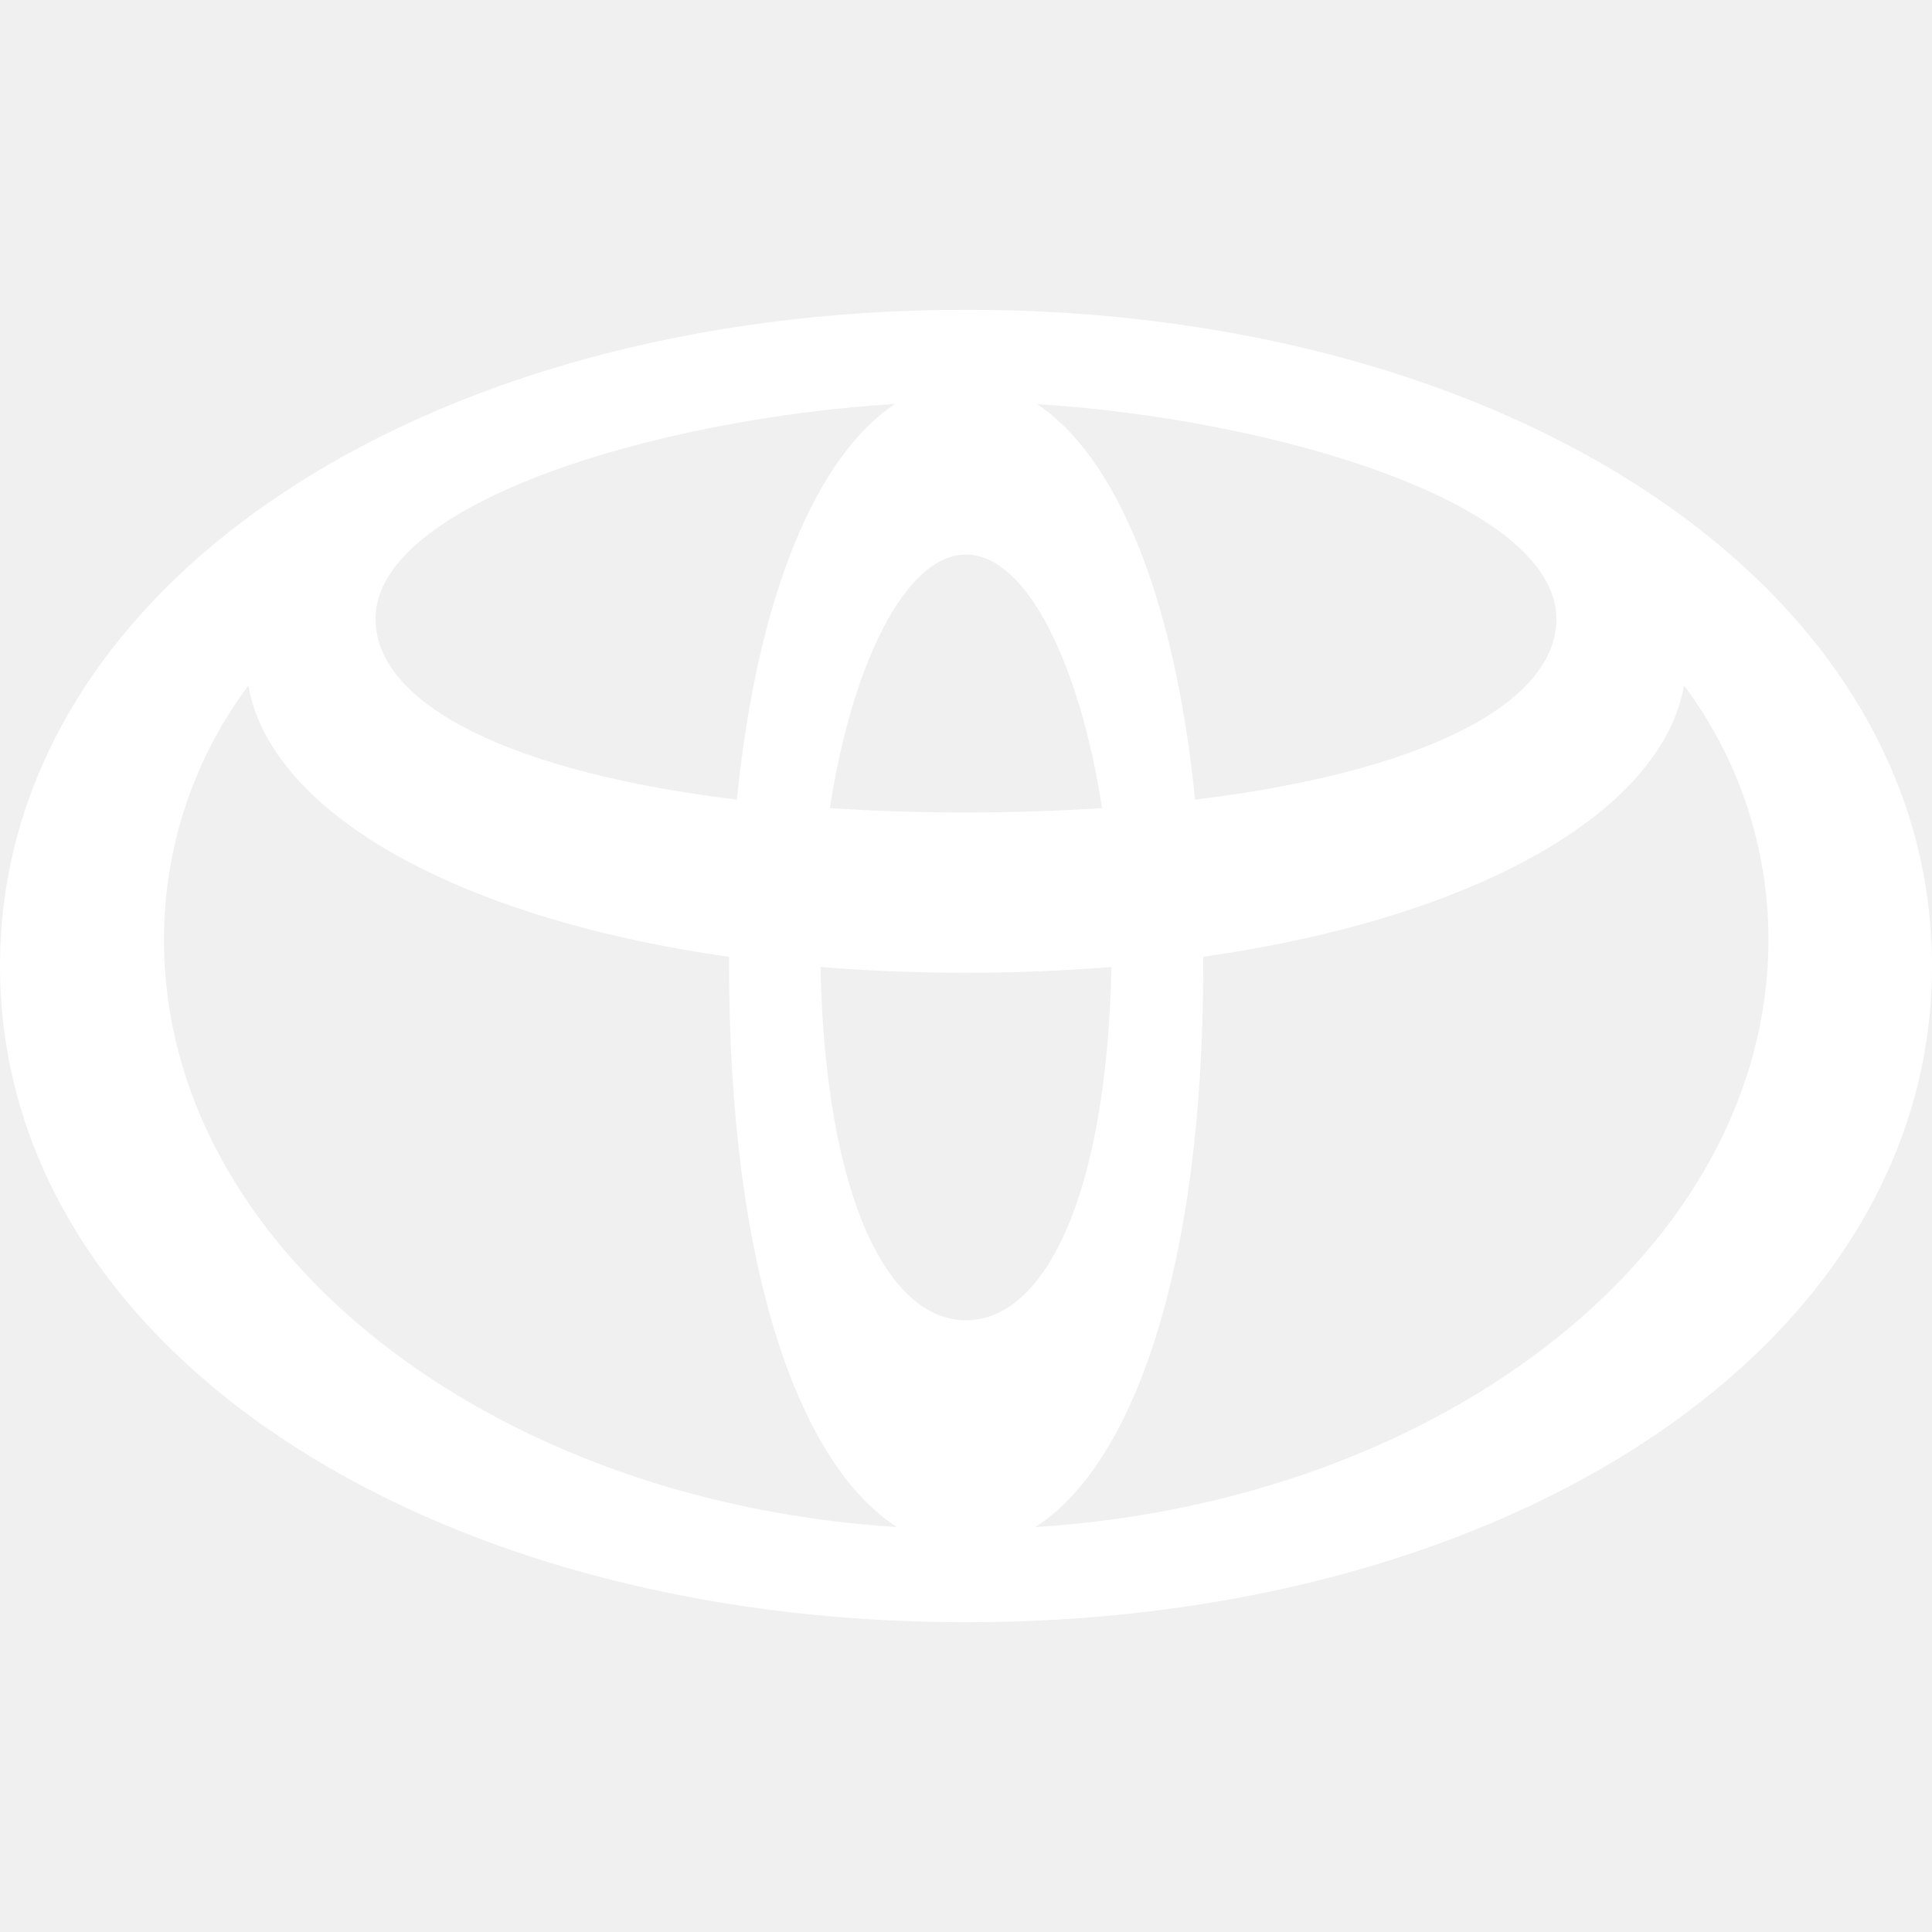
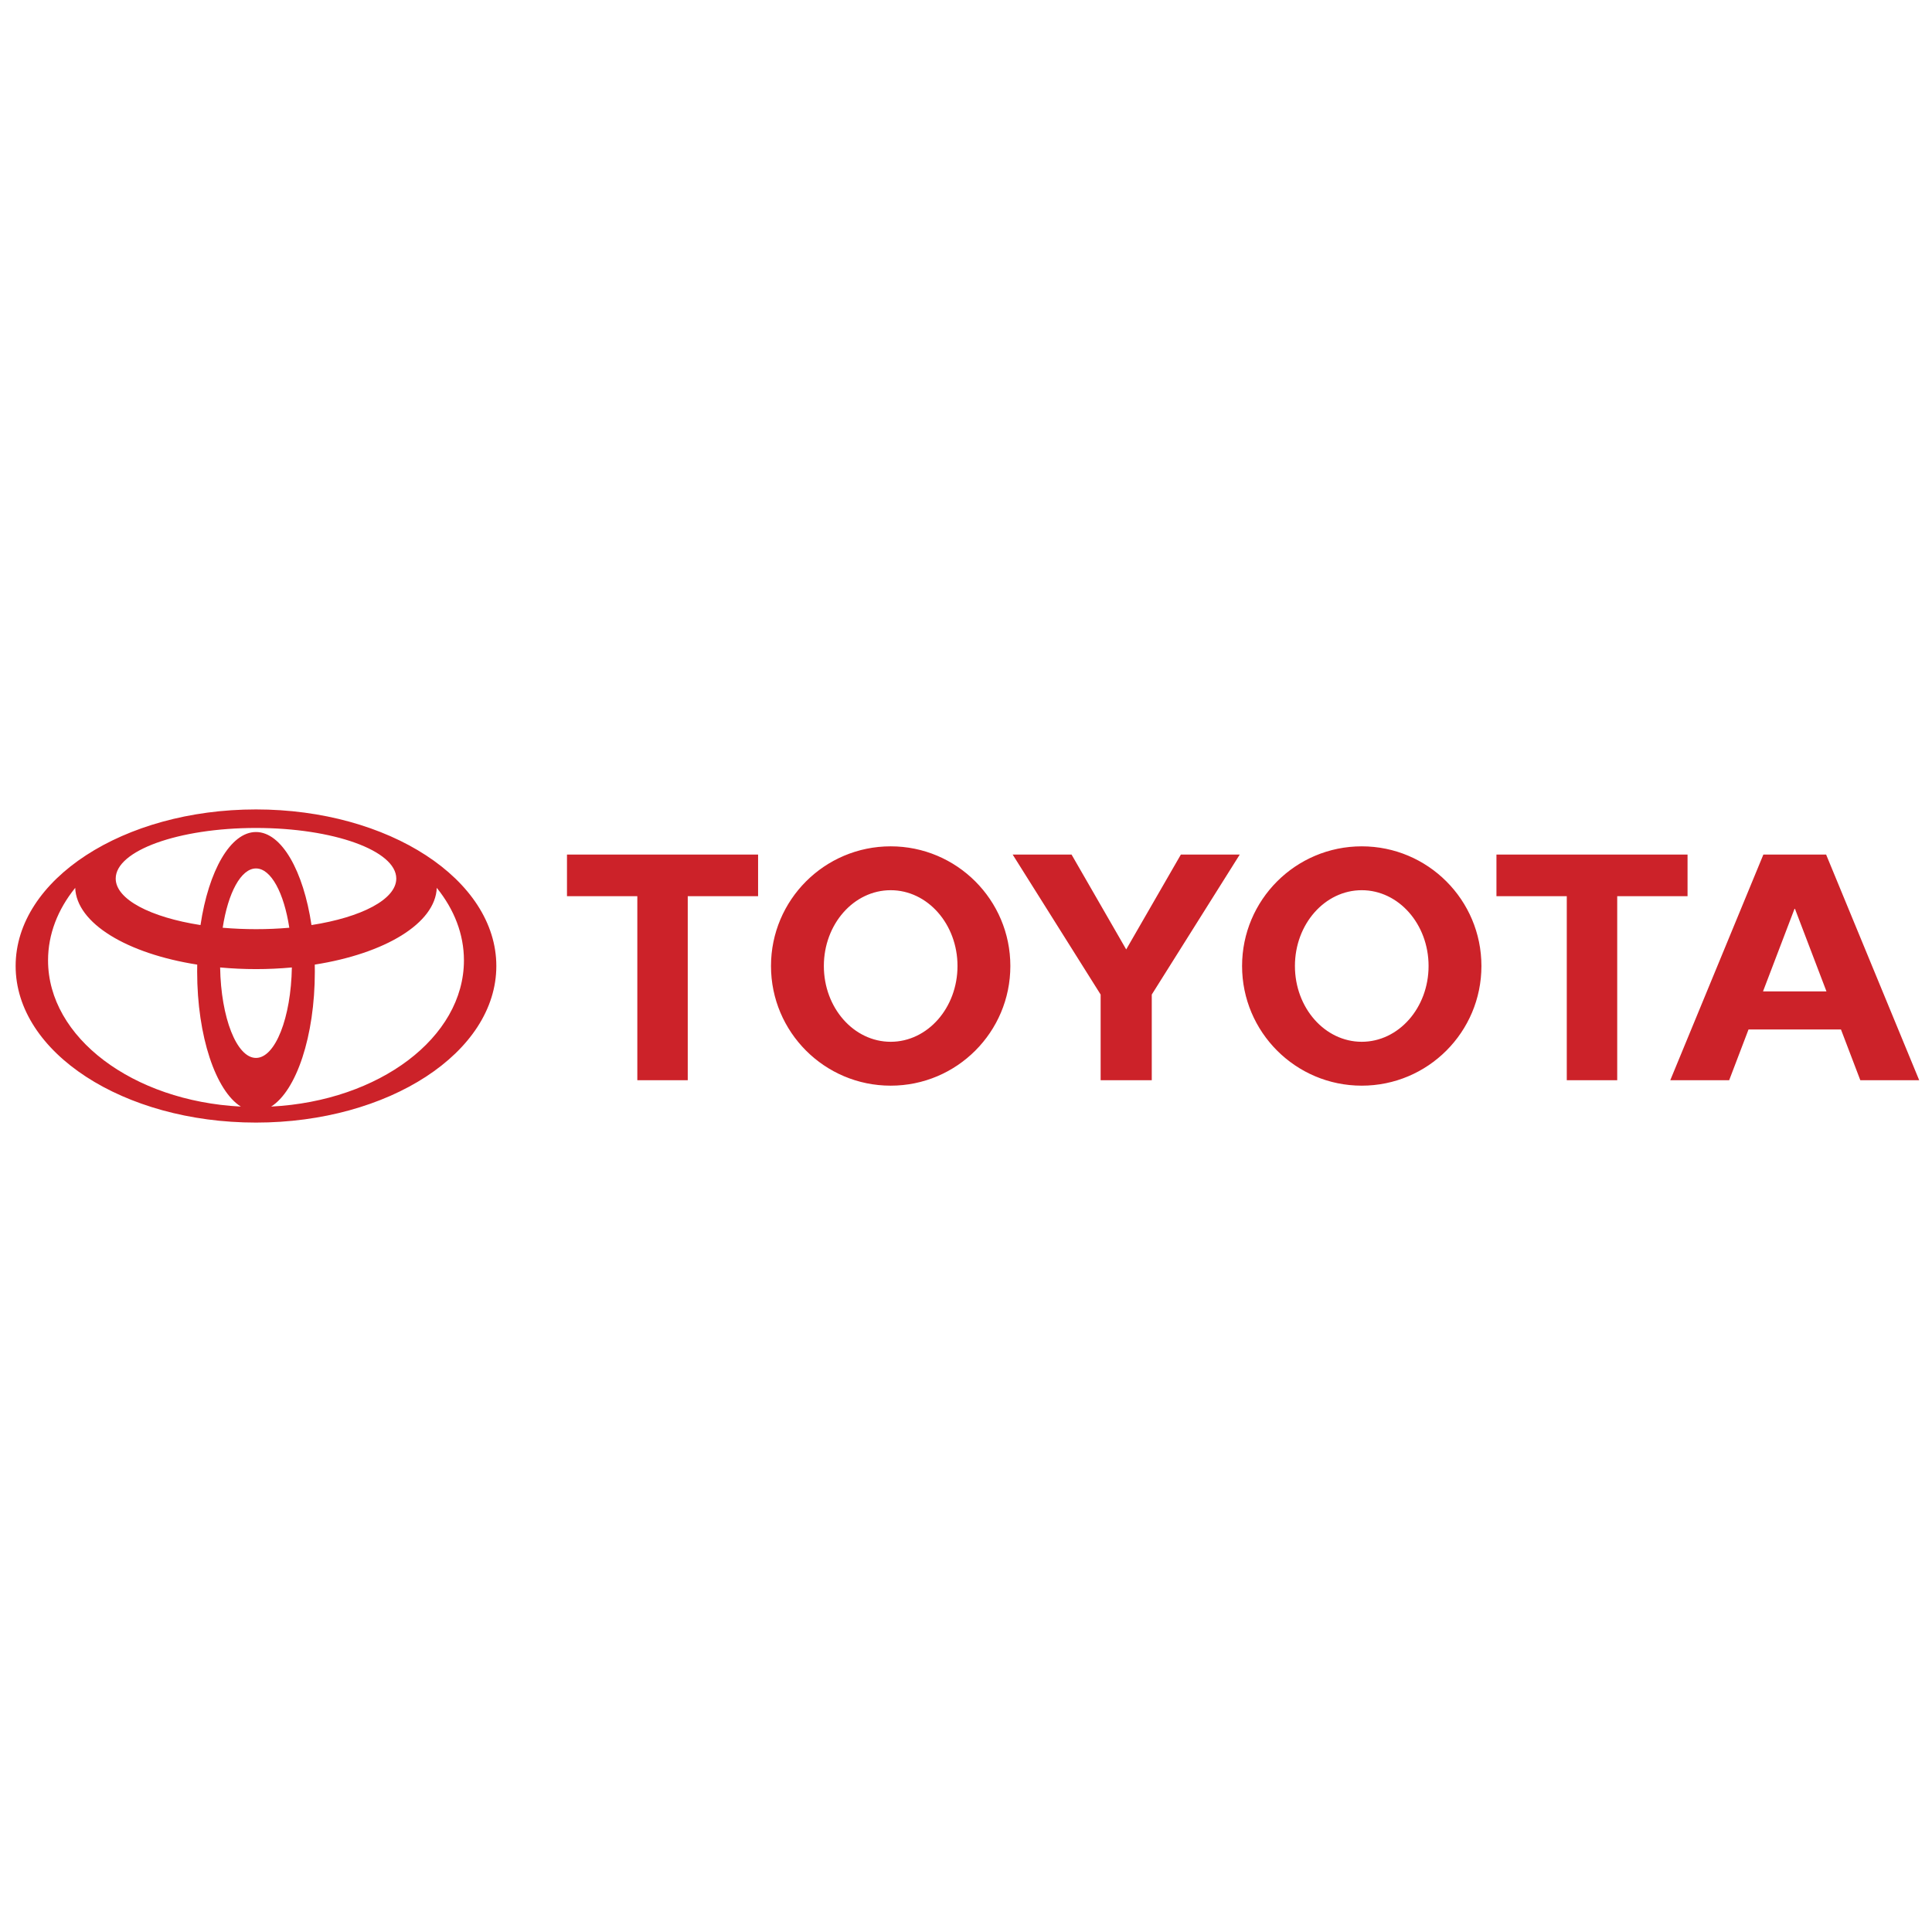
- <svg xmlns="http://www.w3.org/2000/svg" fill="#ffffff" role="img" viewBox="0 0 24 24">
-   <path d="M12 3.848C5.223 3.848 0 7.298 0 12c0 4.702 5.224 8.152 12 8.152S24 16.702 24 12c0-4.702-5.223-8.152-12-8.152zm7.334 3.839c0 1.08-1.725 1.913-4.488 2.246-.26-2.58-1.005-4.279-1.963-4.913 2.948.184 6.45 1.227 6.45 2.667zM12 16.401c-.96 0-1.746-1.5-1.808-4.389.577.047 1.18.072 1.808.072.628 0 1.23-.025 1.807-.072-.061 2.89-.847 4.389-1.807 4.389zm0-6.308c-.59 0-1.155-.019-1.69-.054.261-1.728.92-3.15 1.69-3.15.77 0 1.428 1.422 1.689 3.15-.535.034-1.099.054-1.689.054zm-.882-5.075c-.956.633-1.706 2.333-1.964 4.915C6.391 9.6 4.665 8.767 4.665 7.687c0-1.44 3.504-2.49 6.453-2.669zM2.037 11.68a5.265 5.265 0 011.048-3.164c.27 1.547 2.522 2.881 5.972 3.37V12c0 3.772.879 6.203 2.087 6.97-5.107-.321-9.107-3.48-9.107-7.29zm10.823 7.29c1.207-.767 2.087-3.198 2.087-6.97v-.115c3.447-.488 5.704-1.826 5.972-3.37a5.26 5.26 0 011.049 3.165c-.004 3.81-4.008 6.969-9.109 7.29z" />
+ <svg xmlns="http://www.w3.org/2000/svg" width="2500" height="2500" viewBox="0 0 192.756 192.756">
+   <g fill-rule="evenodd" clip-rule="evenodd">
+     <path fill="#fff" d="M0 0h192.756v192.756H0V0z" />
+     <path d="M24.037 110.41c-2.514-1.575-4.367-7.01-4.367-13.469 0-.237.001-.471.007-.704l.002.003c-6.994-1.099-12.047-4.11-12.177-7.672l-.02.042c-1.711 2.127-2.688 4.586-2.688 7.206 0 7.71 8.463 14.027 19.198 14.586l.045.008zM1.56 96.378c0-8.626 10.736-15.621 23.979-15.621 13.244 0 23.98 6.995 23.98 15.621 0 8.627-10.736 15.622-23.98 15.622-13.243 0-23.979-6.995-23.979-15.622zm23.98-13.367c2.557 0 4.732 3.879 5.538 9.291l.002-.009c4.975-.774 8.457-2.56 8.457-4.639 0-2.789-6.267-5.048-13.997-5.048-7.729 0-13.996 2.259-13.996 5.048 0 2.079 3.482 3.864 8.456 4.639l.003.009c.806-5.412 2.981-9.291 5.537-9.291zm1.548 27.39c10.735-.559 19.199-6.876 19.199-14.586 0-2.62-.978-5.079-2.688-7.206l-.021-.042c-.129 3.562-5.182 6.573-12.177 7.672l.003-.003c.005.233.007.467.007.704 0 6.459-1.854 11.894-4.367 13.469l.044-.008zM25.54 92.703a37.94 37.94 0 0 0 3.325-.142l-.001.001c-.53-3.468-1.818-5.917-3.323-5.917s-2.792 2.449-3.323 5.917l-.001-.001a38.27 38.27 0 0 0 3.323.142zm0 12.846c1.925 0 3.496-4.006 3.579-9.029l.01.003a39.115 39.115 0 0 1-7.177 0l.01-.003c.083 5.023 1.653 9.029 3.578 9.029zM123.922 96.378c0-6.593 5.346-11.939 11.939-11.939 6.596 0 11.941 5.346 11.941 11.939 0 6.595-5.346 11.939-11.941 11.939-6.593 0-11.939-5.344-11.939-11.939zm11.939 7.561c3.682 0 6.668-3.386 6.668-7.562 0-4.175-2.986-7.561-6.668-7.561s-6.666 3.386-6.666 7.561c0 4.177 2.985 7.562 6.666 7.562zM161.35 89.413v18.362h-5.032V89.413h.018-7.035v-4.151h19.066v4.151h-7.017zM174.453 102.71l-.004.005-1.93 5.061h-5.877l9.289-22.514h6.262l9.287 22.514h-5.875l-1.93-5.061-.006-.005H174.453zm4.609-3.8h3.166l-.002.001-3.143-8.24h-.043l-3.143 8.24-.002-.001h3.167zM68.617 89.413v18.362h-5.031V89.413h.018-7.036v-4.151h19.067v4.151h-7.018zM76.922 96.378c0-6.593 5.346-11.939 11.941-11.939 6.594 0 11.94 5.346 11.94 11.939 0 6.595-5.346 11.939-11.94 11.939-6.595 0-11.941-5.344-11.941-11.939zm11.941 7.561c3.681 0 6.667-3.386 6.667-7.562 0-4.175-2.986-7.561-6.667-7.561-3.682 0-6.667 3.386-6.667 7.561 0 4.177 2.985 7.562 6.667 7.562zM112.361 107.775h2.551v-8.548l8.777-13.965h-5.875l-5.453 9.463-5.451-9.463h-5.875l8.776 13.965v8.548h2.55z" fill="#cc2229" />
+   </g>
</svg>
